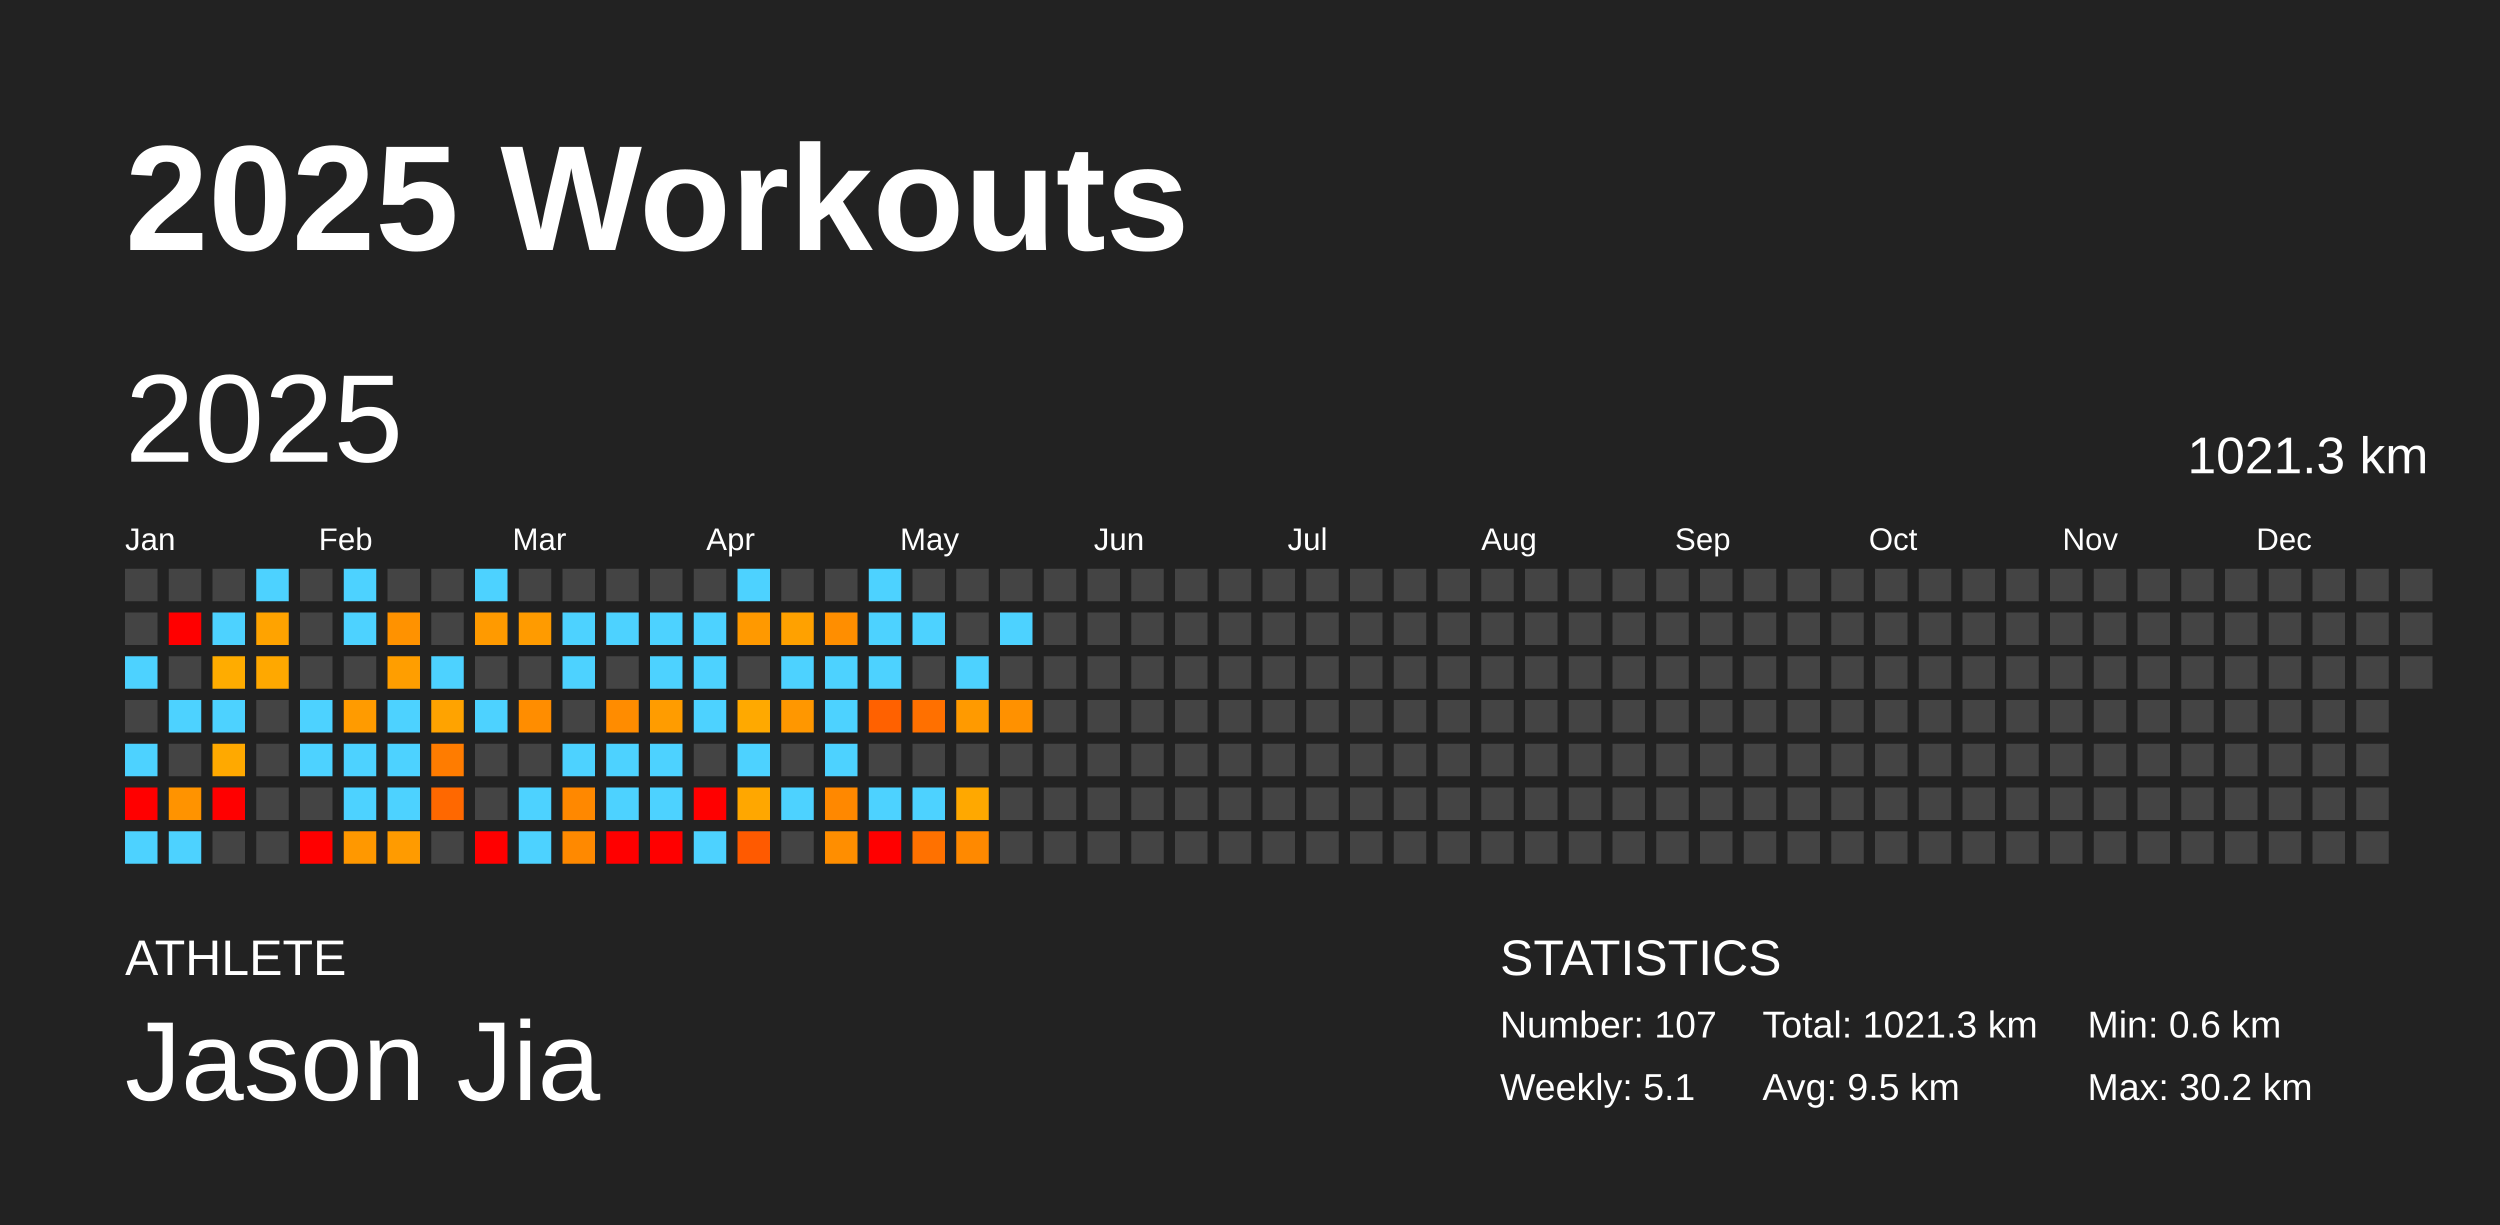
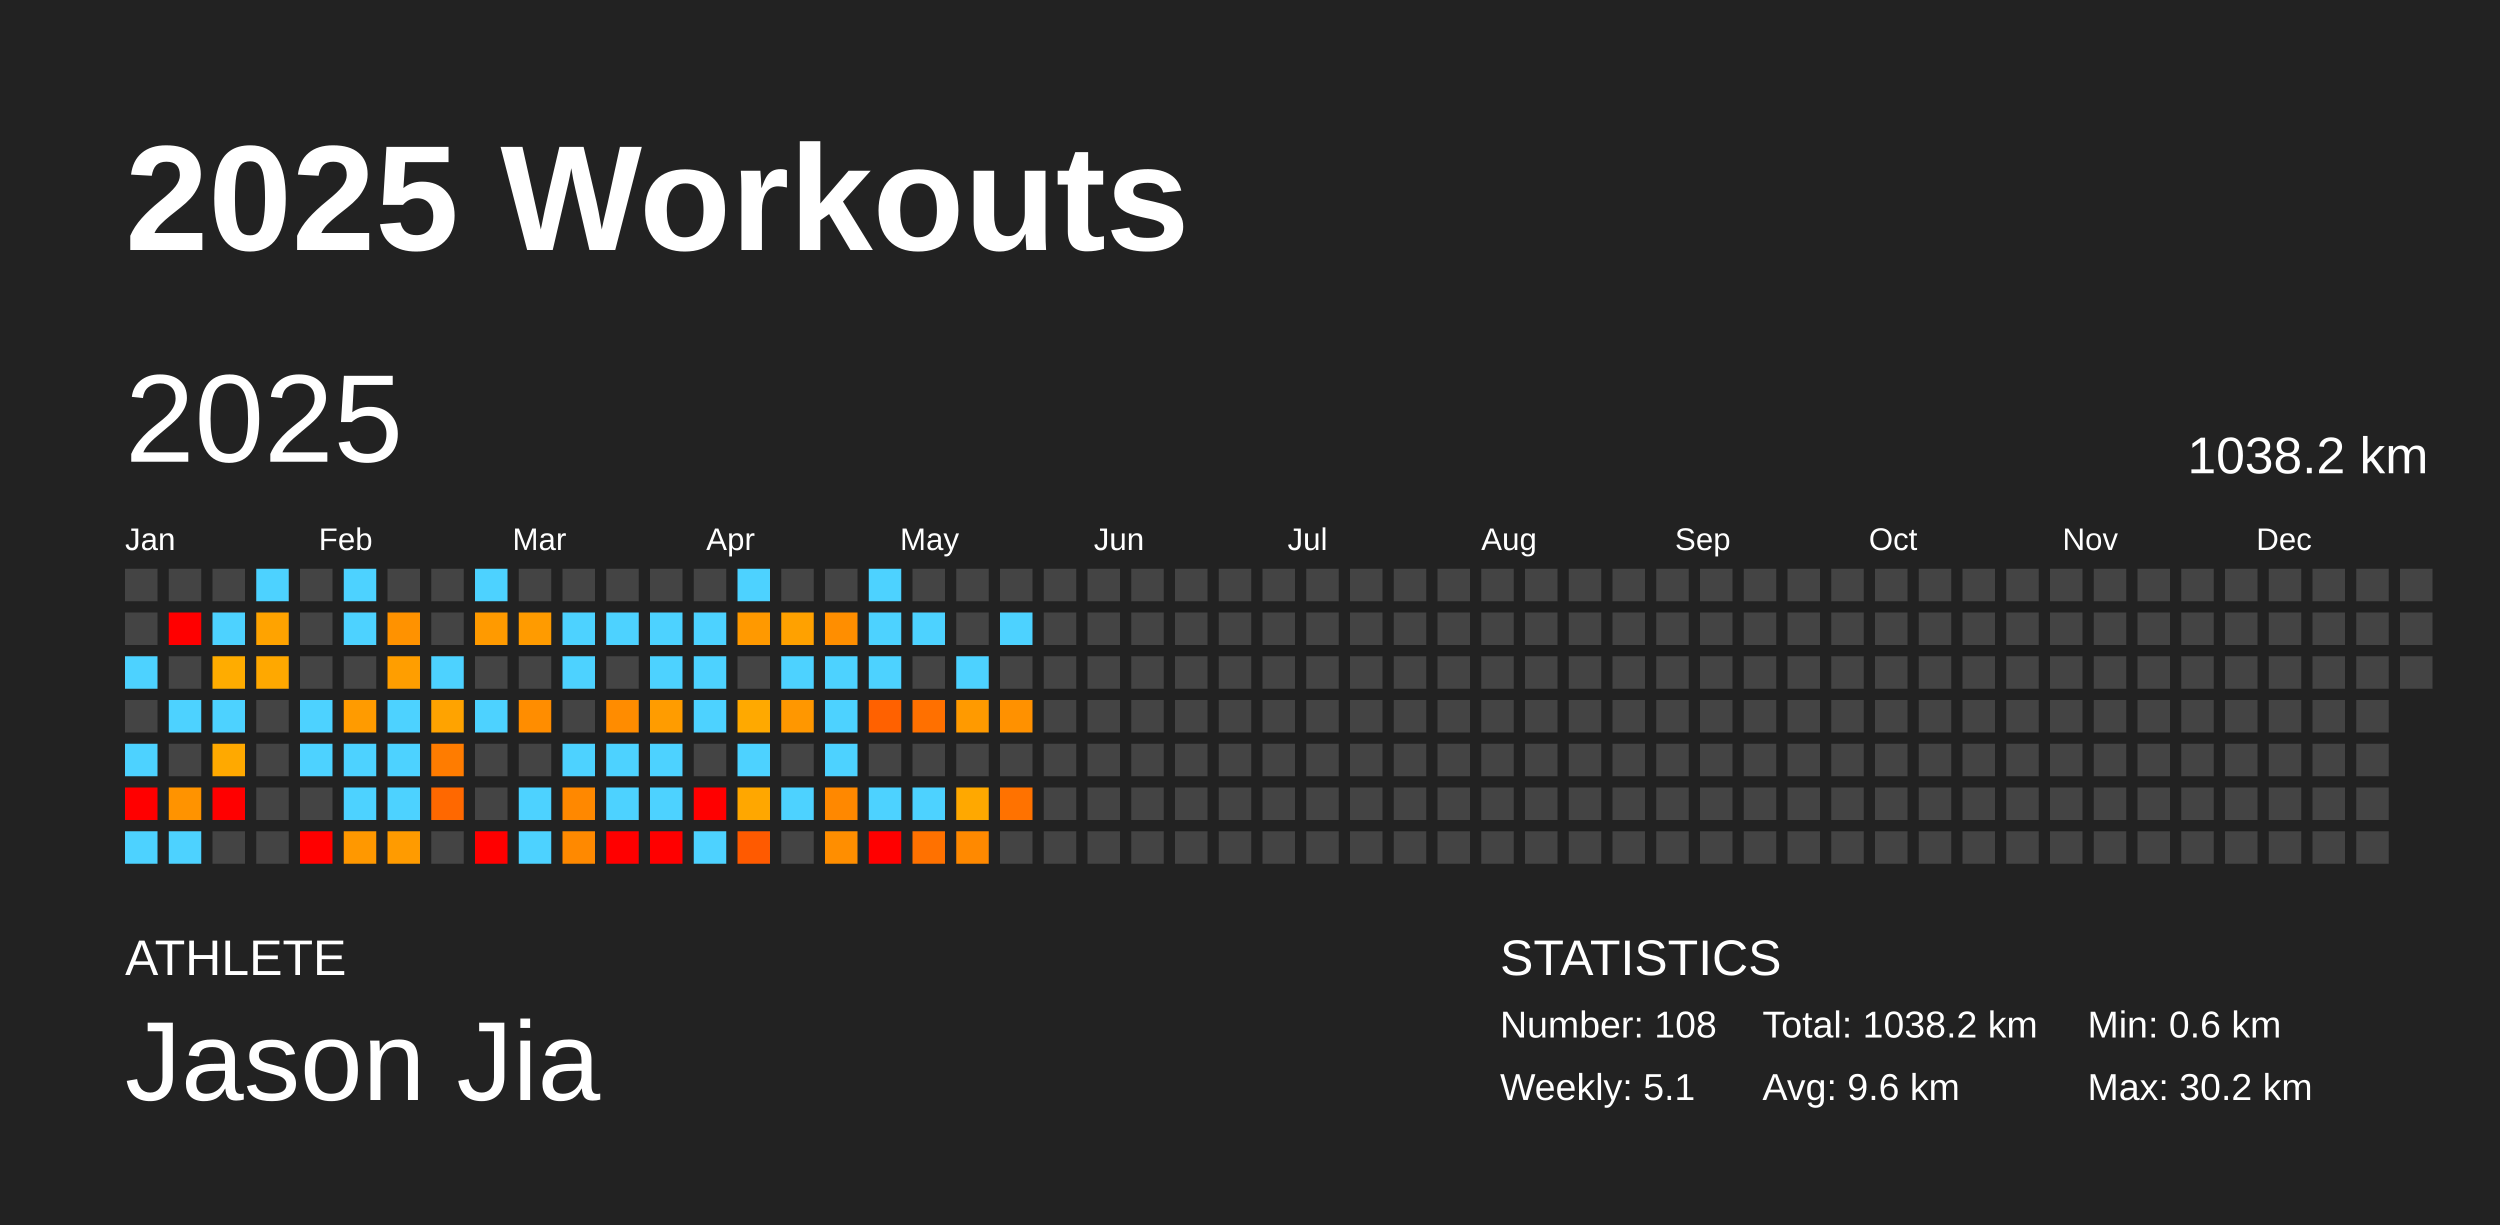
<svg xmlns="http://www.w3.org/2000/svg" baseProfile="full" height="98mm" version="1.1" viewBox="0,0,200,98" width="200mm">
  <defs />
  <rect fill="#222222" height="98" width="200" x="0" y="0" />
  <text fill="#FFFFFF" style="font-size:12px; font-family:Arial; font-weight:bold;" x="10" y="20">2025 Workouts</text>
  <text fill="#FFFFFF" style="font-size:4px; font-family:Arial" x="10" y="78">ATHLETE</text>
  <text fill="#FFFFFF" style="font-size:9px; font-family:Arial" x="10" y="88">Jason Jia</text>
  <text fill="#FFFFFF" style="font-size:4px; font-family:Arial" x="120" y="78">STATISTICS</text>
-   <text fill="#FFFFFF" style="font-size:3px; font-family:Arial" x="120" y="83">Number: 107</text>
+   <text fill="#FFFFFF" style="font-size:3px; font-family:Arial" x="120" y="83">Number: 108</text>
  <text fill="#FFFFFF" style="font-size:3px; font-family:Arial" x="120" y="88">Weekly: 5.1</text>
-   <text fill="#FFFFFF" style="font-size:3px; font-family:Arial" x="141" y="83">Total: 1021.3 km</text>
-   <text fill="#FFFFFF" style="font-size:3px; font-family:Arial" x="141" y="88">Avg: 9.5 km</text>
+   <text fill="#FFFFFF" style="font-size:3px; font-family:Arial" x="141" y="83">Total: 1038.2 km</text>
+   <text fill="#FFFFFF" style="font-size:3px; font-family:Arial" x="141" y="88">Avg: 9.6 km</text>
  <text fill="#FFFFFF" style="font-size:3px; font-family:Arial" x="167" y="83">Min: 0.6 km</text>
  <text fill="#FFFFFF" style="font-size:3px; font-family:Arial" x="167" y="88">Max: 30.2 km</text>
  <text dominant-baseline="hanging" fill="#FFFFFF" style="font-size:10.0px; font-family:Arial;" x="10" y="30">2025</text>
-   <text dominant-baseline="hanging" fill="#FFFFFF" style="font-size:4.125px; font-family:Arial;" x="175" y="35">1021.3 km</text>
+   <text dominant-baseline="hanging" fill="#FFFFFF" style="font-size:4.125px; font-family:Arial;" x="175" y="35">1038.2 km</text>
  <text fill="#FFFFFF" style="font-size:2.5px; font-family:Arial" x="10.0" y="44">Jan</text>
  <text fill="#FFFFFF" style="font-size:2.5px; font-family:Arial" x="25.5" y="44">Feb</text>
  <text fill="#FFFFFF" style="font-size:2.5px; font-family:Arial" x="41.0" y="44">Mar</text>
  <text fill="#FFFFFF" style="font-size:2.5px; font-family:Arial" x="56.5" y="44">Apr</text>
  <text fill="#FFFFFF" style="font-size:2.5px; font-family:Arial" x="72.0" y="44">May</text>
  <text fill="#FFFFFF" style="font-size:2.5px; font-family:Arial" x="87.5" y="44">Jun</text>
  <text fill="#FFFFFF" style="font-size:2.5px; font-family:Arial" x="103.0" y="44">Jul</text>
  <text fill="#FFFFFF" style="font-size:2.5px; font-family:Arial" x="118.5" y="44">Aug</text>
  <text fill="#FFFFFF" style="font-size:2.5px; font-family:Arial" x="134.0" y="44">Sep</text>
  <text fill="#FFFFFF" style="font-size:2.5px; font-family:Arial" x="149.5" y="44">Oct</text>
  <text fill="#FFFFFF" style="font-size:2.5px; font-family:Arial" x="165.0" y="44">Nov</text>
  <text fill="#FFFFFF" style="font-size:2.5px; font-family:Arial" x="180.5" y="44">Dec</text>
  <rect fill="#444444" height="2.6" width="2.6" x="10.0" y="45.5" />
  <rect fill="#444444" height="2.6" width="2.6" x="10.0" y="49.0" />
  <rect fill="#4dd2ff" height="2.6" width="2.6" x="10.0" y="52.5" />
  <rect fill="#444444" height="2.6" width="2.6" x="10.0" y="56.0" />
  <rect fill="#4dd2ff" height="2.6" width="2.6" x="10.0" y="59.5" />
  <rect fill="red" height="2.6" width="2.6" x="10.0" y="63.0" />
  <rect fill="#4dd2ff" height="2.6" width="2.6" x="10.0" y="66.5" />
  <rect fill="#444444" height="2.6" width="2.6" x="13.5" y="45.5" />
  <rect fill="red" height="2.6" width="2.6" x="13.5" y="49.0" />
  <rect fill="#444444" height="2.6" width="2.6" x="13.5" y="52.5" />
  <rect fill="#4dd2ff" height="2.6" width="2.6" x="13.5" y="56.0" />
  <rect fill="#444444" height="2.6" width="2.6" x="13.5" y="59.5" />
  <rect fill="#ff9300" height="2.6" width="2.6" x="13.5" y="63.0" />
  <rect fill="#4dd2ff" height="2.6" width="2.6" x="13.5" y="66.5" />
  <rect fill="#444444" height="2.6" width="2.6" x="17.0" y="45.5" />
  <rect fill="#4dd2ff" height="2.6" width="2.6" x="17.0" y="49.0" />
  <rect fill="#ffac00" height="2.6" width="2.6" x="17.0" y="52.5" />
  <rect fill="#4dd2ff" height="2.6" width="2.6" x="17.0" y="56.0" />
  <rect fill="#ffa900" height="2.6" width="2.6" x="17.0" y="59.5" />
  <rect fill="red" height="2.6" width="2.6" x="17.0" y="63.0" />
  <rect fill="#444444" height="2.6" width="2.6" x="17.0" y="66.5" />
  <rect fill="#4dd2ff" height="2.6" width="2.6" x="20.5" y="45.5" />
  <rect fill="#ffa300" height="2.6" width="2.6" x="20.5" y="49.0" />
  <rect fill="#ffa800" height="2.6" width="2.6" x="20.5" y="52.5" />
  <rect fill="#444444" height="2.6" width="2.6" x="20.5" y="56.0" />
  <rect fill="#444444" height="2.6" width="2.6" x="20.5" y="59.5" />
  <rect fill="#444444" height="2.6" width="2.6" x="20.5" y="63.0" />
  <rect fill="#444444" height="2.6" width="2.6" x="20.5" y="66.5" />
  <rect fill="#444444" height="2.6" width="2.6" x="24.0" y="45.5" />
  <rect fill="#444444" height="2.6" width="2.6" x="24.0" y="49.0" />
  <rect fill="#444444" height="2.6" width="2.6" x="24.0" y="52.5" />
  <rect fill="#4dd2ff" height="2.6" width="2.6" x="24.0" y="56.0" />
  <rect fill="#4dd2ff" height="2.6" width="2.6" x="24.0" y="59.5" />
  <rect fill="#444444" height="2.6" width="2.6" x="24.0" y="63.0" />
  <rect fill="red" height="2.6" width="2.6" x="24.0" y="66.5" />
  <rect fill="#4dd2ff" height="2.6" width="2.6" x="27.5" y="45.5" />
  <rect fill="#4dd2ff" height="2.6" width="2.6" x="27.5" y="49.0" />
  <rect fill="#444444" height="2.6" width="2.6" x="27.5" y="52.5" />
  <rect fill="#ff9b00" height="2.6" width="2.6" x="27.5" y="56.0" />
  <rect fill="#4dd2ff" height="2.6" width="2.6" x="27.5" y="59.5" />
  <rect fill="#4dd2ff" height="2.6" width="2.6" x="27.5" y="63.0" />
  <rect fill="#ff9800" height="2.6" width="2.6" x="27.5" y="66.5" />
  <rect fill="#444444" height="2.6" width="2.6" x="31.0" y="45.5" />
  <rect fill="#ff9200" height="2.6" width="2.6" x="31.0" y="49.0" />
  <rect fill="#ff9e00" height="2.6" width="2.6" x="31.0" y="52.5" />
  <rect fill="#4dd2ff" height="2.6" width="2.6" x="31.0" y="56.0" />
  <rect fill="#4dd2ff" height="2.6" width="2.6" x="31.0" y="59.5" />
  <rect fill="#4dd2ff" height="2.6" width="2.6" x="31.0" y="63.0" />
  <rect fill="#ff9b00" height="2.6" width="2.6" x="31.0" y="66.5" />
  <rect fill="#444444" height="2.6" width="2.6" x="34.5" y="45.5" />
  <rect fill="#444444" height="2.6" width="2.6" x="34.5" y="49.0" />
  <rect fill="#4dd2ff" height="2.6" width="2.6" x="34.5" y="52.5" />
  <rect fill="#ffa300" height="2.6" width="2.6" x="34.5" y="56.0" />
  <rect fill="#ff7c00" height="2.6" width="2.6" x="34.5" y="59.5" />
  <rect fill="#ff6800" height="2.6" width="2.6" x="34.5" y="63.0" />
  <rect fill="#444444" height="2.6" width="2.6" x="34.5" y="66.5" />
  <rect fill="#4dd2ff" height="2.6" width="2.6" x="38.0" y="45.5" />
  <rect fill="#ff9a00" height="2.6" width="2.6" x="38.0" y="49.0" />
  <rect fill="#444444" height="2.6" width="2.6" x="38.0" y="52.5" />
  <rect fill="#4dd2ff" height="2.6" width="2.6" x="38.0" y="56.0" />
  <rect fill="#444444" height="2.6" width="2.6" x="38.0" y="59.5" />
  <rect fill="#444444" height="2.6" width="2.6" x="38.0" y="63.0" />
  <rect fill="red" height="2.6" width="2.6" x="38.0" y="66.5" />
  <rect fill="#444444" height="2.6" width="2.6" x="41.5" y="45.5" />
  <rect fill="#ff9b00" height="2.6" width="2.6" x="41.5" y="49.0" />
  <rect fill="#444444" height="2.6" width="2.6" x="41.5" y="52.5" />
  <rect fill="#ff8d00" height="2.6" width="2.6" x="41.5" y="56.0" />
  <rect fill="#444444" height="2.6" width="2.6" x="41.5" y="59.5" />
  <rect fill="#4dd2ff" height="2.6" width="2.6" x="41.5" y="63.0" />
  <rect fill="#4dd2ff" height="2.6" width="2.6" x="41.5" y="66.5" />
  <rect fill="#444444" height="2.6" width="2.6" x="45.0" y="45.5" />
  <rect fill="#4dd2ff" height="2.6" width="2.6" x="45.0" y="49.0" />
  <rect fill="#4dd2ff" height="2.6" width="2.6" x="45.0" y="52.5" />
  <rect fill="#444444" height="2.6" width="2.6" x="45.0" y="56.0" />
  <rect fill="#4dd2ff" height="2.6" width="2.6" x="45.0" y="59.5" />
  <rect fill="#ff8800" height="2.6" width="2.6" x="45.0" y="63.0" />
  <rect fill="#ff8900" height="2.6" width="2.6" x="45.0" y="66.5" />
  <rect fill="#444444" height="2.6" width="2.6" x="48.5" y="45.5" />
  <rect fill="#4dd2ff" height="2.6" width="2.6" x="48.5" y="49.0" />
  <rect fill="#444444" height="2.6" width="2.6" x="48.5" y="52.5" />
  <rect fill="#ff8c00" height="2.6" width="2.6" x="48.5" y="56.0" />
  <rect fill="#4dd2ff" height="2.6" width="2.6" x="48.5" y="59.5" />
  <rect fill="#4dd2ff" height="2.6" width="2.6" x="48.5" y="63.0" />
  <rect fill="red" height="2.6" width="2.6" x="48.5" y="66.5" />
  <rect fill="#444444" height="2.6" width="2.6" x="52.0" y="45.5" />
  <rect fill="#4dd2ff" height="2.6" width="2.6" x="52.0" y="49.0" />
  <rect fill="#4dd2ff" height="2.6" width="2.6" x="52.0" y="52.5" />
  <rect fill="#ff9c00" height="2.6" width="2.6" x="52.0" y="56.0" />
  <rect fill="#4dd2ff" height="2.6" width="2.6" x="52.0" y="59.5" />
  <rect fill="#4dd2ff" height="2.6" width="2.6" x="52.0" y="63.0" />
  <rect fill="red" height="2.6" width="2.6" x="52.0" y="66.5" />
  <rect fill="#444444" height="2.6" width="2.6" x="55.5" y="45.5" />
  <rect fill="#4dd2ff" height="2.6" width="2.6" x="55.5" y="49.0" />
  <rect fill="#4dd2ff" height="2.6" width="2.6" x="55.5" y="52.5" />
  <rect fill="#4dd2ff" height="2.6" width="2.6" x="55.5" y="56.0" />
  <rect fill="#444444" height="2.6" width="2.6" x="55.5" y="59.5" />
  <rect fill="red" height="2.6" width="2.6" x="55.5" y="63.0" />
  <rect fill="#4dd2ff" height="2.6" width="2.6" x="55.5" y="66.5" />
  <rect fill="#4dd2ff" height="2.6" width="2.6" x="59.0" y="45.5" />
  <rect fill="#ff9900" height="2.6" width="2.6" x="59.0" y="49.0" />
  <rect fill="#444444" height="2.6" width="2.6" x="59.0" y="52.5" />
  <rect fill="#ffa900" height="2.6" width="2.6" x="59.0" y="56.0" />
  <rect fill="#4dd2ff" height="2.6" width="2.6" x="59.0" y="59.5" />
  <rect fill="#ffa700" height="2.6" width="2.6" x="59.0" y="63.0" />
  <rect fill="#ff5a00" height="2.6" width="2.6" x="59.0" y="66.5" />
  <rect fill="#444444" height="2.6" width="2.6" x="62.5" y="45.5" />
  <rect fill="#ffa100" height="2.6" width="2.6" x="62.5" y="49.0" />
  <rect fill="#4dd2ff" height="2.6" width="2.6" x="62.5" y="52.5" />
  <rect fill="#ff9700" height="2.6" width="2.6" x="62.5" y="56.0" />
  <rect fill="#444444" height="2.6" width="2.6" x="62.5" y="59.5" />
  <rect fill="#4dd2ff" height="2.6" width="2.6" x="62.5" y="63.0" />
  <rect fill="#444444" height="2.6" width="2.6" x="62.5" y="66.5" />
  <rect fill="#444444" height="2.6" width="2.6" x="66.0" y="45.5" />
  <rect fill="#ff8e00" height="2.6" width="2.6" x="66.0" y="49.0" />
  <rect fill="#4dd2ff" height="2.6" width="2.6" x="66.0" y="52.5" />
  <rect fill="#4dd2ff" height="2.6" width="2.6" x="66.0" y="56.0" />
  <rect fill="#4dd2ff" height="2.6" width="2.6" x="66.0" y="59.5" />
  <rect fill="#ff8800" height="2.6" width="2.6" x="66.0" y="63.0" />
  <rect fill="#ff8e00" height="2.6" width="2.6" x="66.0" y="66.5" />
  <rect fill="#4dd2ff" height="2.6" width="2.6" x="69.5" y="45.5" />
  <rect fill="#4dd2ff" height="2.6" width="2.6" x="69.5" y="49.0" />
  <rect fill="#4dd2ff" height="2.6" width="2.6" x="69.5" y="52.5" />
  <rect fill="#ff6100" height="2.6" width="2.6" x="69.5" y="56.0" />
  <rect fill="#444444" height="2.6" width="2.6" x="69.5" y="59.5" />
  <rect fill="#4dd2ff" height="2.6" width="2.6" x="69.5" y="63.0" />
  <rect fill="red" height="2.6" width="2.6" x="69.5" y="66.5" />
  <rect fill="#444444" height="2.6" width="2.6" x="73.0" y="45.5" />
  <rect fill="#4dd2ff" height="2.6" width="2.6" x="73.0" y="49.0" />
  <rect fill="#444444" height="2.6" width="2.6" x="73.0" y="52.5" />
  <rect fill="#ff7000" height="2.6" width="2.6" x="73.0" y="56.0" />
  <rect fill="#444444" height="2.6" width="2.6" x="73.0" y="59.5" />
  <rect fill="#4dd2ff" height="2.6" width="2.6" x="73.0" y="63.0" />
  <rect fill="#ff7100" height="2.6" width="2.6" x="73.0" y="66.5" />
  <rect fill="#444444" height="2.6" width="2.6" x="76.5" y="45.5" />
  <rect fill="#444444" height="2.6" width="2.6" x="76.5" y="49.0" />
  <rect fill="#4dd2ff" height="2.6" width="2.6" x="76.5" y="52.5" />
  <rect fill="#ff9a00" height="2.6" width="2.6" x="76.5" y="56.0" />
  <rect fill="#444444" height="2.6" width="2.6" x="76.5" y="59.5" />
  <rect fill="#ffa800" height="2.6" width="2.6" x="76.5" y="63.0" />
  <rect fill="#ff8900" height="2.6" width="2.6" x="76.5" y="66.5" />
  <rect fill="#444444" height="2.6" width="2.6" x="80.0" y="45.5" />
  <rect fill="#4dd2ff" height="2.6" width="2.6" x="80.0" y="49.0" />
  <rect fill="#444444" height="2.6" width="2.6" x="80.0" y="52.5" />
  <rect fill="#ff9100" height="2.6" width="2.6" x="80.0" y="56.0" />
  <rect fill="#444444" height="2.6" width="2.6" x="80.0" y="59.5" />
-   <rect fill="#444444" height="2.6" width="2.6" x="80.0" y="63.0" />
+   <rect fill="#ff7200" height="2.6" width="2.6" x="80.0" y="63.0" />
  <rect fill="#444444" height="2.6" width="2.6" x="80.0" y="66.5" />
  <rect fill="#444444" height="2.6" width="2.6" x="83.5" y="45.5" />
  <rect fill="#444444" height="2.6" width="2.6" x="83.5" y="49.0" />
  <rect fill="#444444" height="2.6" width="2.6" x="83.5" y="52.5" />
  <rect fill="#444444" height="2.6" width="2.6" x="83.5" y="56.0" />
  <rect fill="#444444" height="2.6" width="2.6" x="83.5" y="59.5" />
  <rect fill="#444444" height="2.6" width="2.6" x="83.5" y="63.0" />
  <rect fill="#444444" height="2.6" width="2.6" x="83.5" y="66.5" />
  <rect fill="#444444" height="2.6" width="2.6" x="87.0" y="45.5" />
  <rect fill="#444444" height="2.6" width="2.6" x="87.0" y="49.0" />
  <rect fill="#444444" height="2.6" width="2.6" x="87.0" y="52.5" />
  <rect fill="#444444" height="2.6" width="2.6" x="87.0" y="56.0" />
  <rect fill="#444444" height="2.6" width="2.6" x="87.0" y="59.5" />
  <rect fill="#444444" height="2.6" width="2.6" x="87.0" y="63.0" />
  <rect fill="#444444" height="2.6" width="2.6" x="87.0" y="66.5" />
  <rect fill="#444444" height="2.6" width="2.6" x="90.5" y="45.5" />
  <rect fill="#444444" height="2.6" width="2.6" x="90.5" y="49.0" />
  <rect fill="#444444" height="2.6" width="2.6" x="90.5" y="52.5" />
  <rect fill="#444444" height="2.6" width="2.6" x="90.5" y="56.0" />
  <rect fill="#444444" height="2.6" width="2.6" x="90.5" y="59.5" />
  <rect fill="#444444" height="2.6" width="2.6" x="90.5" y="63.0" />
  <rect fill="#444444" height="2.6" width="2.6" x="90.5" y="66.5" />
  <rect fill="#444444" height="2.6" width="2.6" x="94.0" y="45.5" />
  <rect fill="#444444" height="2.6" width="2.6" x="94.0" y="49.0" />
  <rect fill="#444444" height="2.6" width="2.6" x="94.0" y="52.5" />
  <rect fill="#444444" height="2.6" width="2.6" x="94.0" y="56.0" />
  <rect fill="#444444" height="2.6" width="2.6" x="94.0" y="59.5" />
  <rect fill="#444444" height="2.6" width="2.6" x="94.0" y="63.0" />
  <rect fill="#444444" height="2.6" width="2.6" x="94.0" y="66.5" />
  <rect fill="#444444" height="2.6" width="2.6" x="97.5" y="45.5" />
  <rect fill="#444444" height="2.6" width="2.6" x="97.5" y="49.0" />
  <rect fill="#444444" height="2.6" width="2.6" x="97.5" y="52.5" />
  <rect fill="#444444" height="2.6" width="2.6" x="97.5" y="56.0" />
  <rect fill="#444444" height="2.6" width="2.6" x="97.5" y="59.5" />
  <rect fill="#444444" height="2.6" width="2.6" x="97.5" y="63.0" />
  <rect fill="#444444" height="2.6" width="2.6" x="97.5" y="66.5" />
  <rect fill="#444444" height="2.6" width="2.6" x="101.0" y="45.5" />
  <rect fill="#444444" height="2.6" width="2.6" x="101.0" y="49.0" />
  <rect fill="#444444" height="2.6" width="2.6" x="101.0" y="52.5" />
  <rect fill="#444444" height="2.6" width="2.6" x="101.0" y="56.0" />
  <rect fill="#444444" height="2.6" width="2.6" x="101.0" y="59.5" />
  <rect fill="#444444" height="2.6" width="2.6" x="101.0" y="63.0" />
  <rect fill="#444444" height="2.6" width="2.6" x="101.0" y="66.5" />
  <rect fill="#444444" height="2.6" width="2.6" x="104.5" y="45.5" />
  <rect fill="#444444" height="2.6" width="2.6" x="104.5" y="49.0" />
  <rect fill="#444444" height="2.6" width="2.6" x="104.5" y="52.5" />
  <rect fill="#444444" height="2.6" width="2.6" x="104.5" y="56.0" />
  <rect fill="#444444" height="2.6" width="2.6" x="104.5" y="59.5" />
  <rect fill="#444444" height="2.6" width="2.6" x="104.5" y="63.0" />
  <rect fill="#444444" height="2.6" width="2.6" x="104.5" y="66.5" />
  <rect fill="#444444" height="2.6" width="2.6" x="108.0" y="45.5" />
  <rect fill="#444444" height="2.6" width="2.6" x="108.0" y="49.0" />
  <rect fill="#444444" height="2.6" width="2.6" x="108.0" y="52.5" />
  <rect fill="#444444" height="2.6" width="2.6" x="108.0" y="56.0" />
  <rect fill="#444444" height="2.6" width="2.6" x="108.0" y="59.5" />
  <rect fill="#444444" height="2.6" width="2.6" x="108.0" y="63.0" />
  <rect fill="#444444" height="2.6" width="2.6" x="108.0" y="66.5" />
  <rect fill="#444444" height="2.6" width="2.6" x="111.5" y="45.5" />
  <rect fill="#444444" height="2.6" width="2.6" x="111.5" y="49.0" />
  <rect fill="#444444" height="2.6" width="2.6" x="111.5" y="52.5" />
  <rect fill="#444444" height="2.6" width="2.6" x="111.5" y="56.0" />
  <rect fill="#444444" height="2.6" width="2.6" x="111.5" y="59.5" />
  <rect fill="#444444" height="2.6" width="2.6" x="111.5" y="63.0" />
  <rect fill="#444444" height="2.6" width="2.6" x="111.5" y="66.5" />
  <rect fill="#444444" height="2.6" width="2.6" x="115.0" y="45.5" />
  <rect fill="#444444" height="2.6" width="2.6" x="115.0" y="49.0" />
  <rect fill="#444444" height="2.6" width="2.6" x="115.0" y="52.5" />
  <rect fill="#444444" height="2.6" width="2.6" x="115.0" y="56.0" />
  <rect fill="#444444" height="2.6" width="2.6" x="115.0" y="59.5" />
  <rect fill="#444444" height="2.6" width="2.6" x="115.0" y="63.0" />
  <rect fill="#444444" height="2.6" width="2.6" x="115.0" y="66.5" />
  <rect fill="#444444" height="2.6" width="2.6" x="118.5" y="45.5" />
  <rect fill="#444444" height="2.6" width="2.6" x="118.5" y="49.0" />
  <rect fill="#444444" height="2.6" width="2.6" x="118.5" y="52.5" />
  <rect fill="#444444" height="2.6" width="2.6" x="118.5" y="56.0" />
  <rect fill="#444444" height="2.6" width="2.6" x="118.5" y="59.5" />
  <rect fill="#444444" height="2.6" width="2.6" x="118.5" y="63.0" />
  <rect fill="#444444" height="2.6" width="2.6" x="118.5" y="66.5" />
  <rect fill="#444444" height="2.6" width="2.6" x="122.0" y="45.5" />
  <rect fill="#444444" height="2.6" width="2.6" x="122.0" y="49.0" />
  <rect fill="#444444" height="2.6" width="2.6" x="122.0" y="52.5" />
  <rect fill="#444444" height="2.6" width="2.6" x="122.0" y="56.0" />
  <rect fill="#444444" height="2.6" width="2.6" x="122.0" y="59.5" />
  <rect fill="#444444" height="2.6" width="2.6" x="122.0" y="63.0" />
  <rect fill="#444444" height="2.6" width="2.6" x="122.0" y="66.5" />
  <rect fill="#444444" height="2.6" width="2.6" x="125.5" y="45.5" />
  <rect fill="#444444" height="2.6" width="2.6" x="125.5" y="49.0" />
  <rect fill="#444444" height="2.6" width="2.6" x="125.5" y="52.5" />
  <rect fill="#444444" height="2.6" width="2.6" x="125.5" y="56.0" />
  <rect fill="#444444" height="2.6" width="2.6" x="125.5" y="59.5" />
  <rect fill="#444444" height="2.6" width="2.6" x="125.5" y="63.0" />
  <rect fill="#444444" height="2.6" width="2.6" x="125.5" y="66.5" />
  <rect fill="#444444" height="2.6" width="2.6" x="129.0" y="45.5" />
  <rect fill="#444444" height="2.6" width="2.6" x="129.0" y="49.0" />
  <rect fill="#444444" height="2.6" width="2.6" x="129.0" y="52.5" />
  <rect fill="#444444" height="2.6" width="2.6" x="129.0" y="56.0" />
  <rect fill="#444444" height="2.6" width="2.6" x="129.0" y="59.5" />
  <rect fill="#444444" height="2.6" width="2.6" x="129.0" y="63.0" />
  <rect fill="#444444" height="2.6" width="2.6" x="129.0" y="66.5" />
  <rect fill="#444444" height="2.6" width="2.6" x="132.5" y="45.5" />
  <rect fill="#444444" height="2.6" width="2.6" x="132.5" y="49.0" />
  <rect fill="#444444" height="2.6" width="2.6" x="132.5" y="52.5" />
  <rect fill="#444444" height="2.6" width="2.6" x="132.5" y="56.0" />
  <rect fill="#444444" height="2.6" width="2.6" x="132.5" y="59.5" />
  <rect fill="#444444" height="2.6" width="2.6" x="132.5" y="63.0" />
  <rect fill="#444444" height="2.6" width="2.6" x="132.5" y="66.5" />
  <rect fill="#444444" height="2.6" width="2.6" x="136.0" y="45.5" />
  <rect fill="#444444" height="2.6" width="2.6" x="136.0" y="49.0" />
  <rect fill="#444444" height="2.6" width="2.6" x="136.0" y="52.5" />
  <rect fill="#444444" height="2.6" width="2.6" x="136.0" y="56.0" />
  <rect fill="#444444" height="2.6" width="2.6" x="136.0" y="59.5" />
  <rect fill="#444444" height="2.6" width="2.6" x="136.0" y="63.0" />
  <rect fill="#444444" height="2.6" width="2.6" x="136.0" y="66.5" />
  <rect fill="#444444" height="2.6" width="2.6" x="139.5" y="45.5" />
  <rect fill="#444444" height="2.6" width="2.6" x="139.5" y="49.0" />
  <rect fill="#444444" height="2.6" width="2.6" x="139.5" y="52.5" />
  <rect fill="#444444" height="2.6" width="2.6" x="139.5" y="56.0" />
  <rect fill="#444444" height="2.6" width="2.6" x="139.5" y="59.5" />
  <rect fill="#444444" height="2.6" width="2.6" x="139.5" y="63.0" />
  <rect fill="#444444" height="2.6" width="2.6" x="139.5" y="66.5" />
  <rect fill="#444444" height="2.6" width="2.6" x="143.0" y="45.5" />
  <rect fill="#444444" height="2.6" width="2.6" x="143.0" y="49.0" />
  <rect fill="#444444" height="2.6" width="2.6" x="143.0" y="52.5" />
  <rect fill="#444444" height="2.6" width="2.6" x="143.0" y="56.0" />
  <rect fill="#444444" height="2.6" width="2.6" x="143.0" y="59.5" />
  <rect fill="#444444" height="2.6" width="2.6" x="143.0" y="63.0" />
  <rect fill="#444444" height="2.6" width="2.6" x="143.0" y="66.5" />
  <rect fill="#444444" height="2.6" width="2.6" x="146.5" y="45.5" />
  <rect fill="#444444" height="2.6" width="2.6" x="146.5" y="49.0" />
  <rect fill="#444444" height="2.6" width="2.6" x="146.5" y="52.5" />
  <rect fill="#444444" height="2.6" width="2.6" x="146.5" y="56.0" />
  <rect fill="#444444" height="2.6" width="2.6" x="146.5" y="59.5" />
  <rect fill="#444444" height="2.6" width="2.6" x="146.5" y="63.0" />
  <rect fill="#444444" height="2.6" width="2.6" x="146.5" y="66.5" />
  <rect fill="#444444" height="2.6" width="2.6" x="150.0" y="45.5" />
  <rect fill="#444444" height="2.6" width="2.6" x="150.0" y="49.0" />
  <rect fill="#444444" height="2.6" width="2.6" x="150.0" y="52.5" />
  <rect fill="#444444" height="2.6" width="2.6" x="150.0" y="56.0" />
  <rect fill="#444444" height="2.6" width="2.6" x="150.0" y="59.5" />
  <rect fill="#444444" height="2.6" width="2.6" x="150.0" y="63.0" />
  <rect fill="#444444" height="2.6" width="2.6" x="150.0" y="66.5" />
  <rect fill="#444444" height="2.6" width="2.6" x="153.5" y="45.5" />
  <rect fill="#444444" height="2.6" width="2.6" x="153.5" y="49.0" />
  <rect fill="#444444" height="2.6" width="2.6" x="153.5" y="52.5" />
  <rect fill="#444444" height="2.6" width="2.6" x="153.5" y="56.0" />
  <rect fill="#444444" height="2.6" width="2.6" x="153.5" y="59.5" />
  <rect fill="#444444" height="2.6" width="2.6" x="153.5" y="63.0" />
  <rect fill="#444444" height="2.6" width="2.6" x="153.5" y="66.5" />
  <rect fill="#444444" height="2.6" width="2.6" x="157.0" y="45.5" />
  <rect fill="#444444" height="2.6" width="2.6" x="157.0" y="49.0" />
  <rect fill="#444444" height="2.6" width="2.6" x="157.0" y="52.5" />
  <rect fill="#444444" height="2.6" width="2.6" x="157.0" y="56.0" />
  <rect fill="#444444" height="2.6" width="2.6" x="157.0" y="59.5" />
  <rect fill="#444444" height="2.6" width="2.6" x="157.0" y="63.0" />
  <rect fill="#444444" height="2.6" width="2.6" x="157.0" y="66.5" />
  <rect fill="#444444" height="2.6" width="2.6" x="160.5" y="45.5" />
  <rect fill="#444444" height="2.6" width="2.6" x="160.5" y="49.0" />
  <rect fill="#444444" height="2.6" width="2.6" x="160.5" y="52.5" />
  <rect fill="#444444" height="2.6" width="2.6" x="160.5" y="56.0" />
  <rect fill="#444444" height="2.6" width="2.6" x="160.5" y="59.5" />
  <rect fill="#444444" height="2.6" width="2.6" x="160.5" y="63.0" />
  <rect fill="#444444" height="2.6" width="2.6" x="160.5" y="66.5" />
  <rect fill="#444444" height="2.6" width="2.6" x="164.0" y="45.5" />
  <rect fill="#444444" height="2.6" width="2.6" x="164.0" y="49.0" />
  <rect fill="#444444" height="2.6" width="2.6" x="164.0" y="52.5" />
  <rect fill="#444444" height="2.6" width="2.6" x="164.0" y="56.0" />
  <rect fill="#444444" height="2.6" width="2.6" x="164.0" y="59.5" />
  <rect fill="#444444" height="2.6" width="2.6" x="164.0" y="63.0" />
  <rect fill="#444444" height="2.6" width="2.6" x="164.0" y="66.5" />
  <rect fill="#444444" height="2.6" width="2.6" x="167.5" y="45.5" />
  <rect fill="#444444" height="2.6" width="2.6" x="167.5" y="49.0" />
  <rect fill="#444444" height="2.6" width="2.6" x="167.5" y="52.5" />
  <rect fill="#444444" height="2.6" width="2.6" x="167.5" y="56.0" />
  <rect fill="#444444" height="2.6" width="2.6" x="167.5" y="59.5" />
  <rect fill="#444444" height="2.6" width="2.6" x="167.5" y="63.0" />
  <rect fill="#444444" height="2.6" width="2.6" x="167.5" y="66.5" />
  <rect fill="#444444" height="2.6" width="2.6" x="171.0" y="45.5" />
  <rect fill="#444444" height="2.6" width="2.6" x="171.0" y="49.0" />
  <rect fill="#444444" height="2.6" width="2.6" x="171.0" y="52.5" />
  <rect fill="#444444" height="2.6" width="2.6" x="171.0" y="56.0" />
  <rect fill="#444444" height="2.6" width="2.6" x="171.0" y="59.5" />
  <rect fill="#444444" height="2.6" width="2.6" x="171.0" y="63.0" />
  <rect fill="#444444" height="2.6" width="2.6" x="171.0" y="66.5" />
  <rect fill="#444444" height="2.6" width="2.6" x="174.5" y="45.5" />
  <rect fill="#444444" height="2.6" width="2.6" x="174.5" y="49.0" />
  <rect fill="#444444" height="2.6" width="2.6" x="174.5" y="52.5" />
  <rect fill="#444444" height="2.6" width="2.6" x="174.5" y="56.0" />
  <rect fill="#444444" height="2.6" width="2.6" x="174.5" y="59.5" />
  <rect fill="#444444" height="2.6" width="2.6" x="174.5" y="63.0" />
  <rect fill="#444444" height="2.6" width="2.6" x="174.5" y="66.5" />
  <rect fill="#444444" height="2.6" width="2.6" x="178.0" y="45.5" />
  <rect fill="#444444" height="2.6" width="2.6" x="178.0" y="49.0" />
  <rect fill="#444444" height="2.6" width="2.6" x="178.0" y="52.5" />
  <rect fill="#444444" height="2.6" width="2.6" x="178.0" y="56.0" />
  <rect fill="#444444" height="2.6" width="2.6" x="178.0" y="59.5" />
  <rect fill="#444444" height="2.6" width="2.6" x="178.0" y="63.0" />
  <rect fill="#444444" height="2.6" width="2.6" x="178.0" y="66.5" />
  <rect fill="#444444" height="2.6" width="2.6" x="181.5" y="45.5" />
  <rect fill="#444444" height="2.6" width="2.6" x="181.5" y="49.0" />
  <rect fill="#444444" height="2.6" width="2.6" x="181.5" y="52.5" />
  <rect fill="#444444" height="2.6" width="2.6" x="181.5" y="56.0" />
  <rect fill="#444444" height="2.6" width="2.6" x="181.5" y="59.5" />
  <rect fill="#444444" height="2.6" width="2.6" x="181.5" y="63.0" />
  <rect fill="#444444" height="2.6" width="2.6" x="181.5" y="66.5" />
  <rect fill="#444444" height="2.6" width="2.6" x="185.0" y="45.5" />
  <rect fill="#444444" height="2.6" width="2.6" x="185.0" y="49.0" />
  <rect fill="#444444" height="2.6" width="2.6" x="185.0" y="52.5" />
  <rect fill="#444444" height="2.6" width="2.6" x="185.0" y="56.0" />
  <rect fill="#444444" height="2.6" width="2.6" x="185.0" y="59.5" />
  <rect fill="#444444" height="2.6" width="2.6" x="185.0" y="63.0" />
  <rect fill="#444444" height="2.6" width="2.6" x="185.0" y="66.5" />
  <rect fill="#444444" height="2.6" width="2.6" x="188.5" y="45.5" />
  <rect fill="#444444" height="2.6" width="2.6" x="188.5" y="49.0" />
  <rect fill="#444444" height="2.6" width="2.6" x="188.5" y="52.5" />
  <rect fill="#444444" height="2.6" width="2.6" x="188.5" y="56.0" />
  <rect fill="#444444" height="2.6" width="2.6" x="188.5" y="59.5" />
  <rect fill="#444444" height="2.6" width="2.6" x="188.5" y="63.0" />
  <rect fill="#444444" height="2.6" width="2.6" x="188.5" y="66.5" />
  <rect fill="#444444" height="2.6" width="2.6" x="192.0" y="45.5" />
  <rect fill="#444444" height="2.6" width="2.6" x="192.0" y="49.0" />
  <rect fill="#444444" height="2.6" width="2.6" x="192.0" y="52.5" />
</svg>
